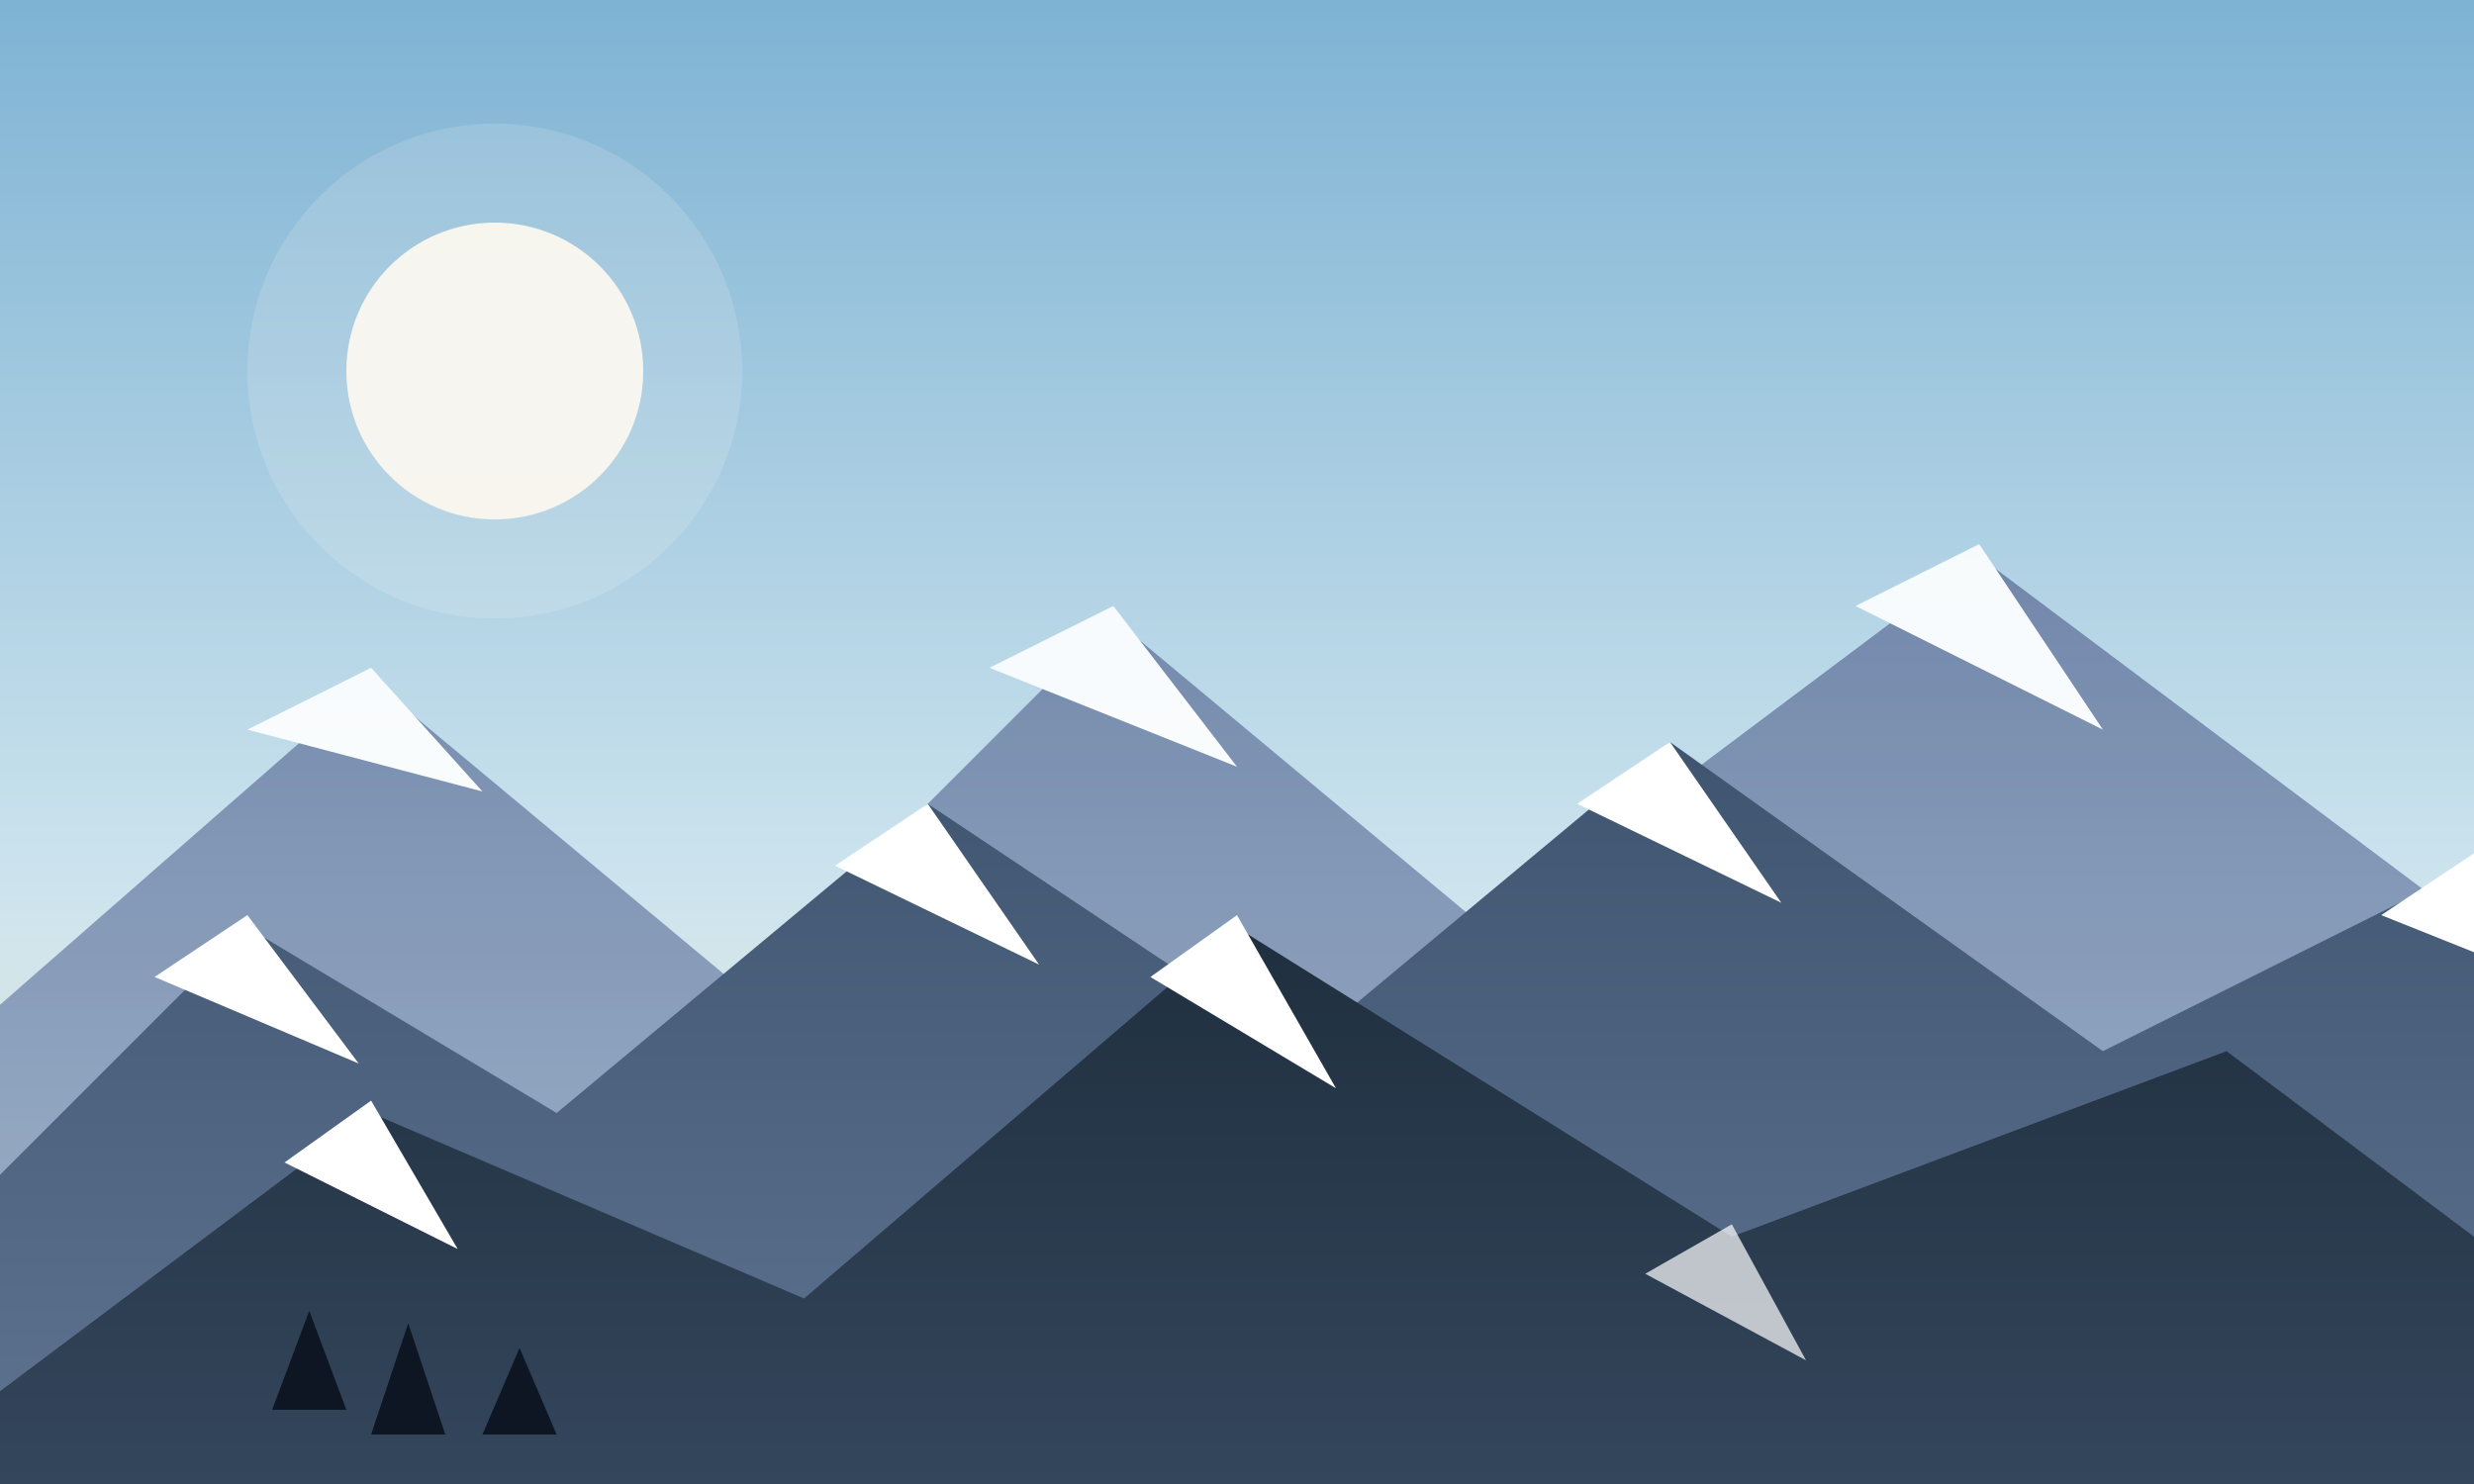
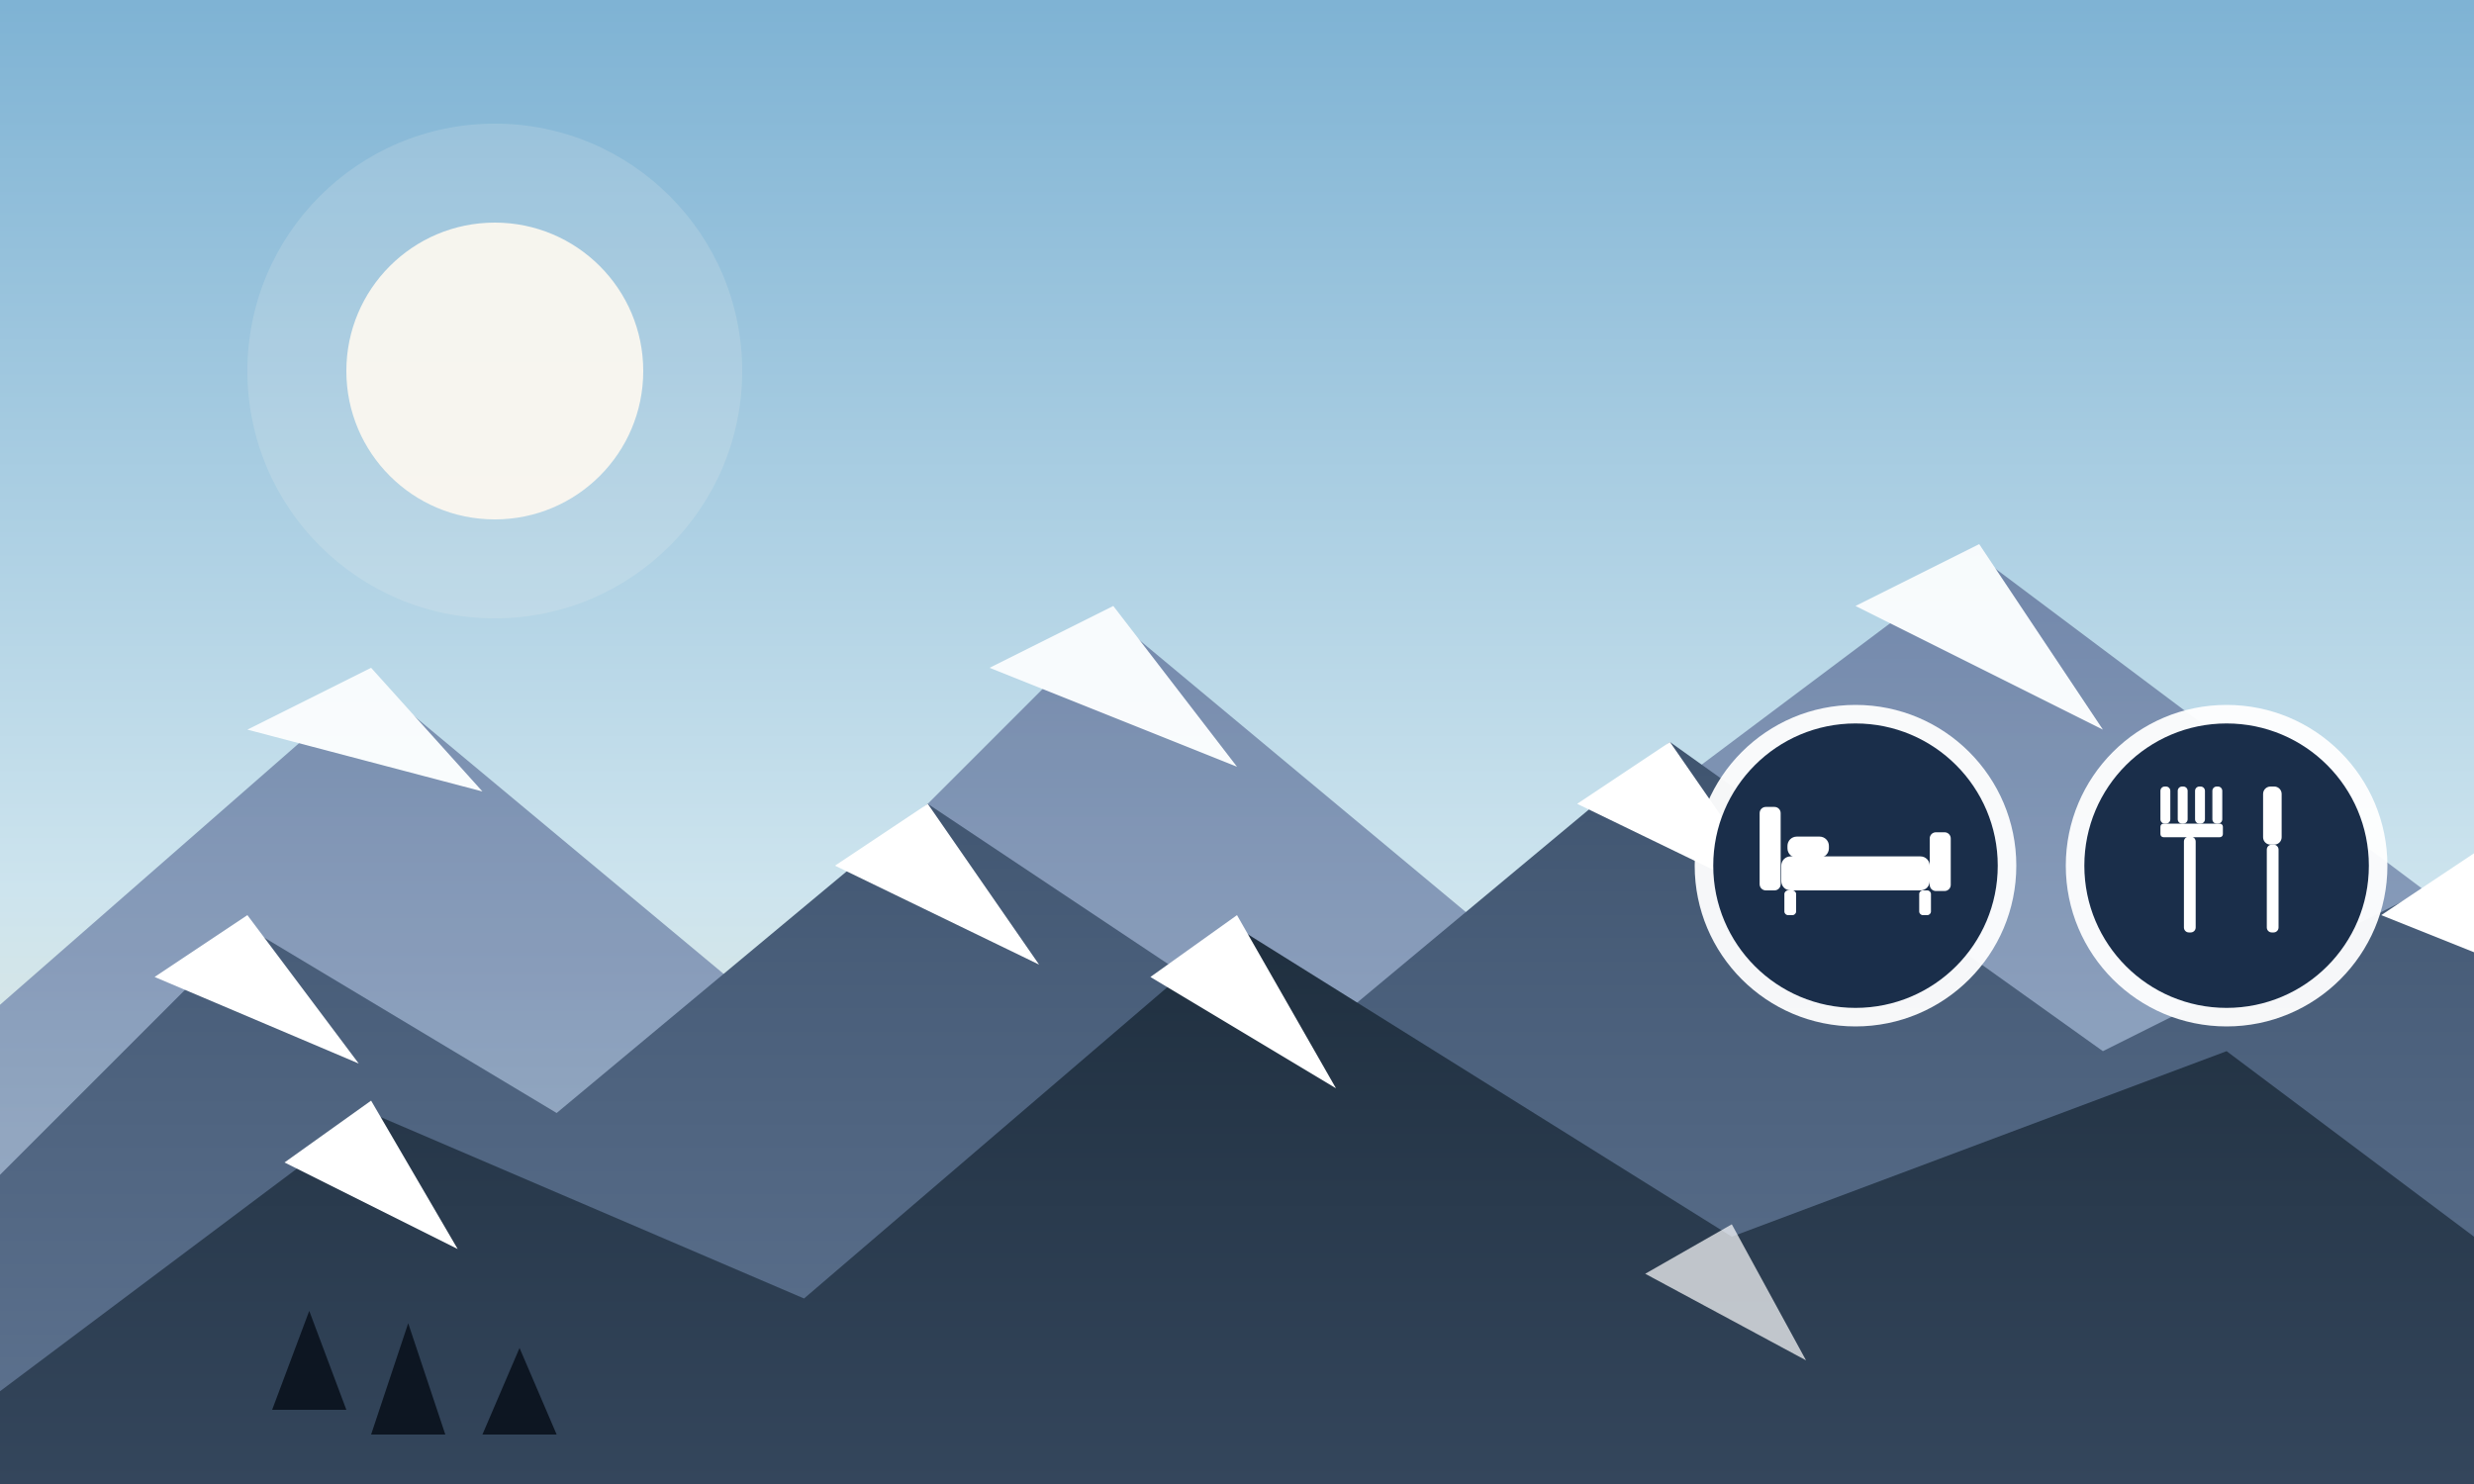
<svg xmlns="http://www.w3.org/2000/svg" viewBox="0 0 400 240" preserveAspectRatio="xMidYMid slice">
  <defs>
    <linearGradient id="dn-sky" x1="0" y1="0" x2="0" y2="1">
      <stop offset="0%" stop-color="#7fb3d4" />
      <stop offset="60%" stop-color="#cde4ee" />
      <stop offset="100%" stop-color="#f4eccf" />
    </linearGradient>
    <linearGradient id="dn-far" x1="0" y1="0" x2="0" y2="1">
      <stop offset="0%" stop-color="#6b7fa3" />
      <stop offset="100%" stop-color="#9bb1cc" />
    </linearGradient>
    <linearGradient id="dn-mid" x1="0" y1="0" x2="0" y2="1">
      <stop offset="0%" stop-color="#3f546f" />
      <stop offset="100%" stop-color="#5f7491" />
    </linearGradient>
    <linearGradient id="dn-near" x1="0" y1="0" x2="0" y2="1">
      <stop offset="0%" stop-color="#1f2f3f" />
      <stop offset="100%" stop-color="#34465c" />
    </linearGradient>
  </defs>
  <rect width="400" height="240" fill="url(#dn-sky)" />
  <circle cx="80" cy="60" r="24" fill="#fffaf0" opacity="0.9" />
  <circle cx="80" cy="60" r="40" fill="#fffaf0" opacity="0.15" />
  <g opacity="0.9">
    <polygon points="-20,180 60,110 120,160 180,100 240,150 320,90 400,150 400,240 -20,240" fill="url(#dn-far)" />
    <polygon points="40,118 60,108 78,128" fill="#ffffff" />
    <polygon points="160,108 180,98 200,124" fill="#ffffff" />
    <polygon points="300,98 320,88 340,118" fill="#ffffff" />
  </g>
  <g>
    <polygon points="-20,210 40,150 90,180 150,130 210,170 270,120 340,170 400,140 400,240 -20,240" fill="url(#dn-mid)" />
    <polygon points="25,158 40,148 58,172" fill="#ffffff" />
    <polygon points="135,140 150,130 168,156" fill="#ffffff" />
    <polygon points="255,130 270,120 288,146" fill="#ffffff" />
    <polygon points="385,148 400,138 400,154" fill="#ffffff" />
  </g>
  <g>
    <polygon points="-20,240 60,180 130,210 200,150 280,200 360,170 400,200 400,240" fill="url(#dn-near)" />
    <polygon points="46,188 60,178 74,202" fill="#ffffff" />
    <polygon points="186,158 200,148 216,176" fill="#ffffff" />
    <polygon points="266,206 280,198 292,220" fill="#ffffff" opacity="0.7" />
  </g>
  <g fill="#0d1622">
    <polygon points="44,228 50,212 56,228" />
    <polygon points="60,232 66,214 72,232" />
    <polygon points="78,232 84,218 90,232" />
  </g>
+   <g transform="translate(300, 140)">
+     <circle r="26" fill="#ffffff" opacity="0.95" />
+     <circle r="23" fill="#1a2e4a" />
+     <g fill="#ffffff">
+       <rect x="-15.5" y="-9.5" width="3.4" height="13.5" rx="1" />
+       <rect x="-12" y="-1.5" width="24" height="5.5" rx="1.5" />
+       <rect x="-11" y="-4.7" width="6.7" height="3.4" rx="1.5" />
+       <rect x="12" y="-5.4" width="3.4" height="9.5" rx="1" />
+       <rect x="-11.5" y="4" width="1.9" height="4" rx="0.6" />
+       <rect x="10.3" y="4" width="1.9" height="4" rx="0.6" />
+     </g>
+   </g>
+   <g transform="translate(360, 140)">
+     <circle r="26" fill="#ffffff" opacity="0.95" />
+     <circle r="23" fill="#1a2e4a" />
+     <g fill="#ffffff">
+       <g transform="translate(-6, 0)">
+         <rect x="-4.7" y="-12.8" width="1.6" height="6" rx="0.7" />
+         <rect x="-1.9" y="-12.8" width="1.6" height="6" rx="0.7" />
+         <rect x="0.9" y="-12.8" width="1.6" height="6" rx="0.7" />
+         <rect x="3.7" y="-12.8" width="1.6" height="6" rx="0.7" />
+         <rect x="-4.7" y="-6.8" width="10.1" height="2.2" rx="0.5" />
+         <rect x="-0.9" y="-4.7" width="1.9" height="15.5" rx="0.8" />
+       </g>
+       <g transform="translate(7.4, 0)">
+         <rect x="-1.5" y="-12.8" width="3" height="9.4" rx="1.2" />
+         <rect x="-0.9" y="-3.4" width="1.9" height="14.2" rx="0.8" />
+       </g>
+     </g>
+   </g>
</svg>
